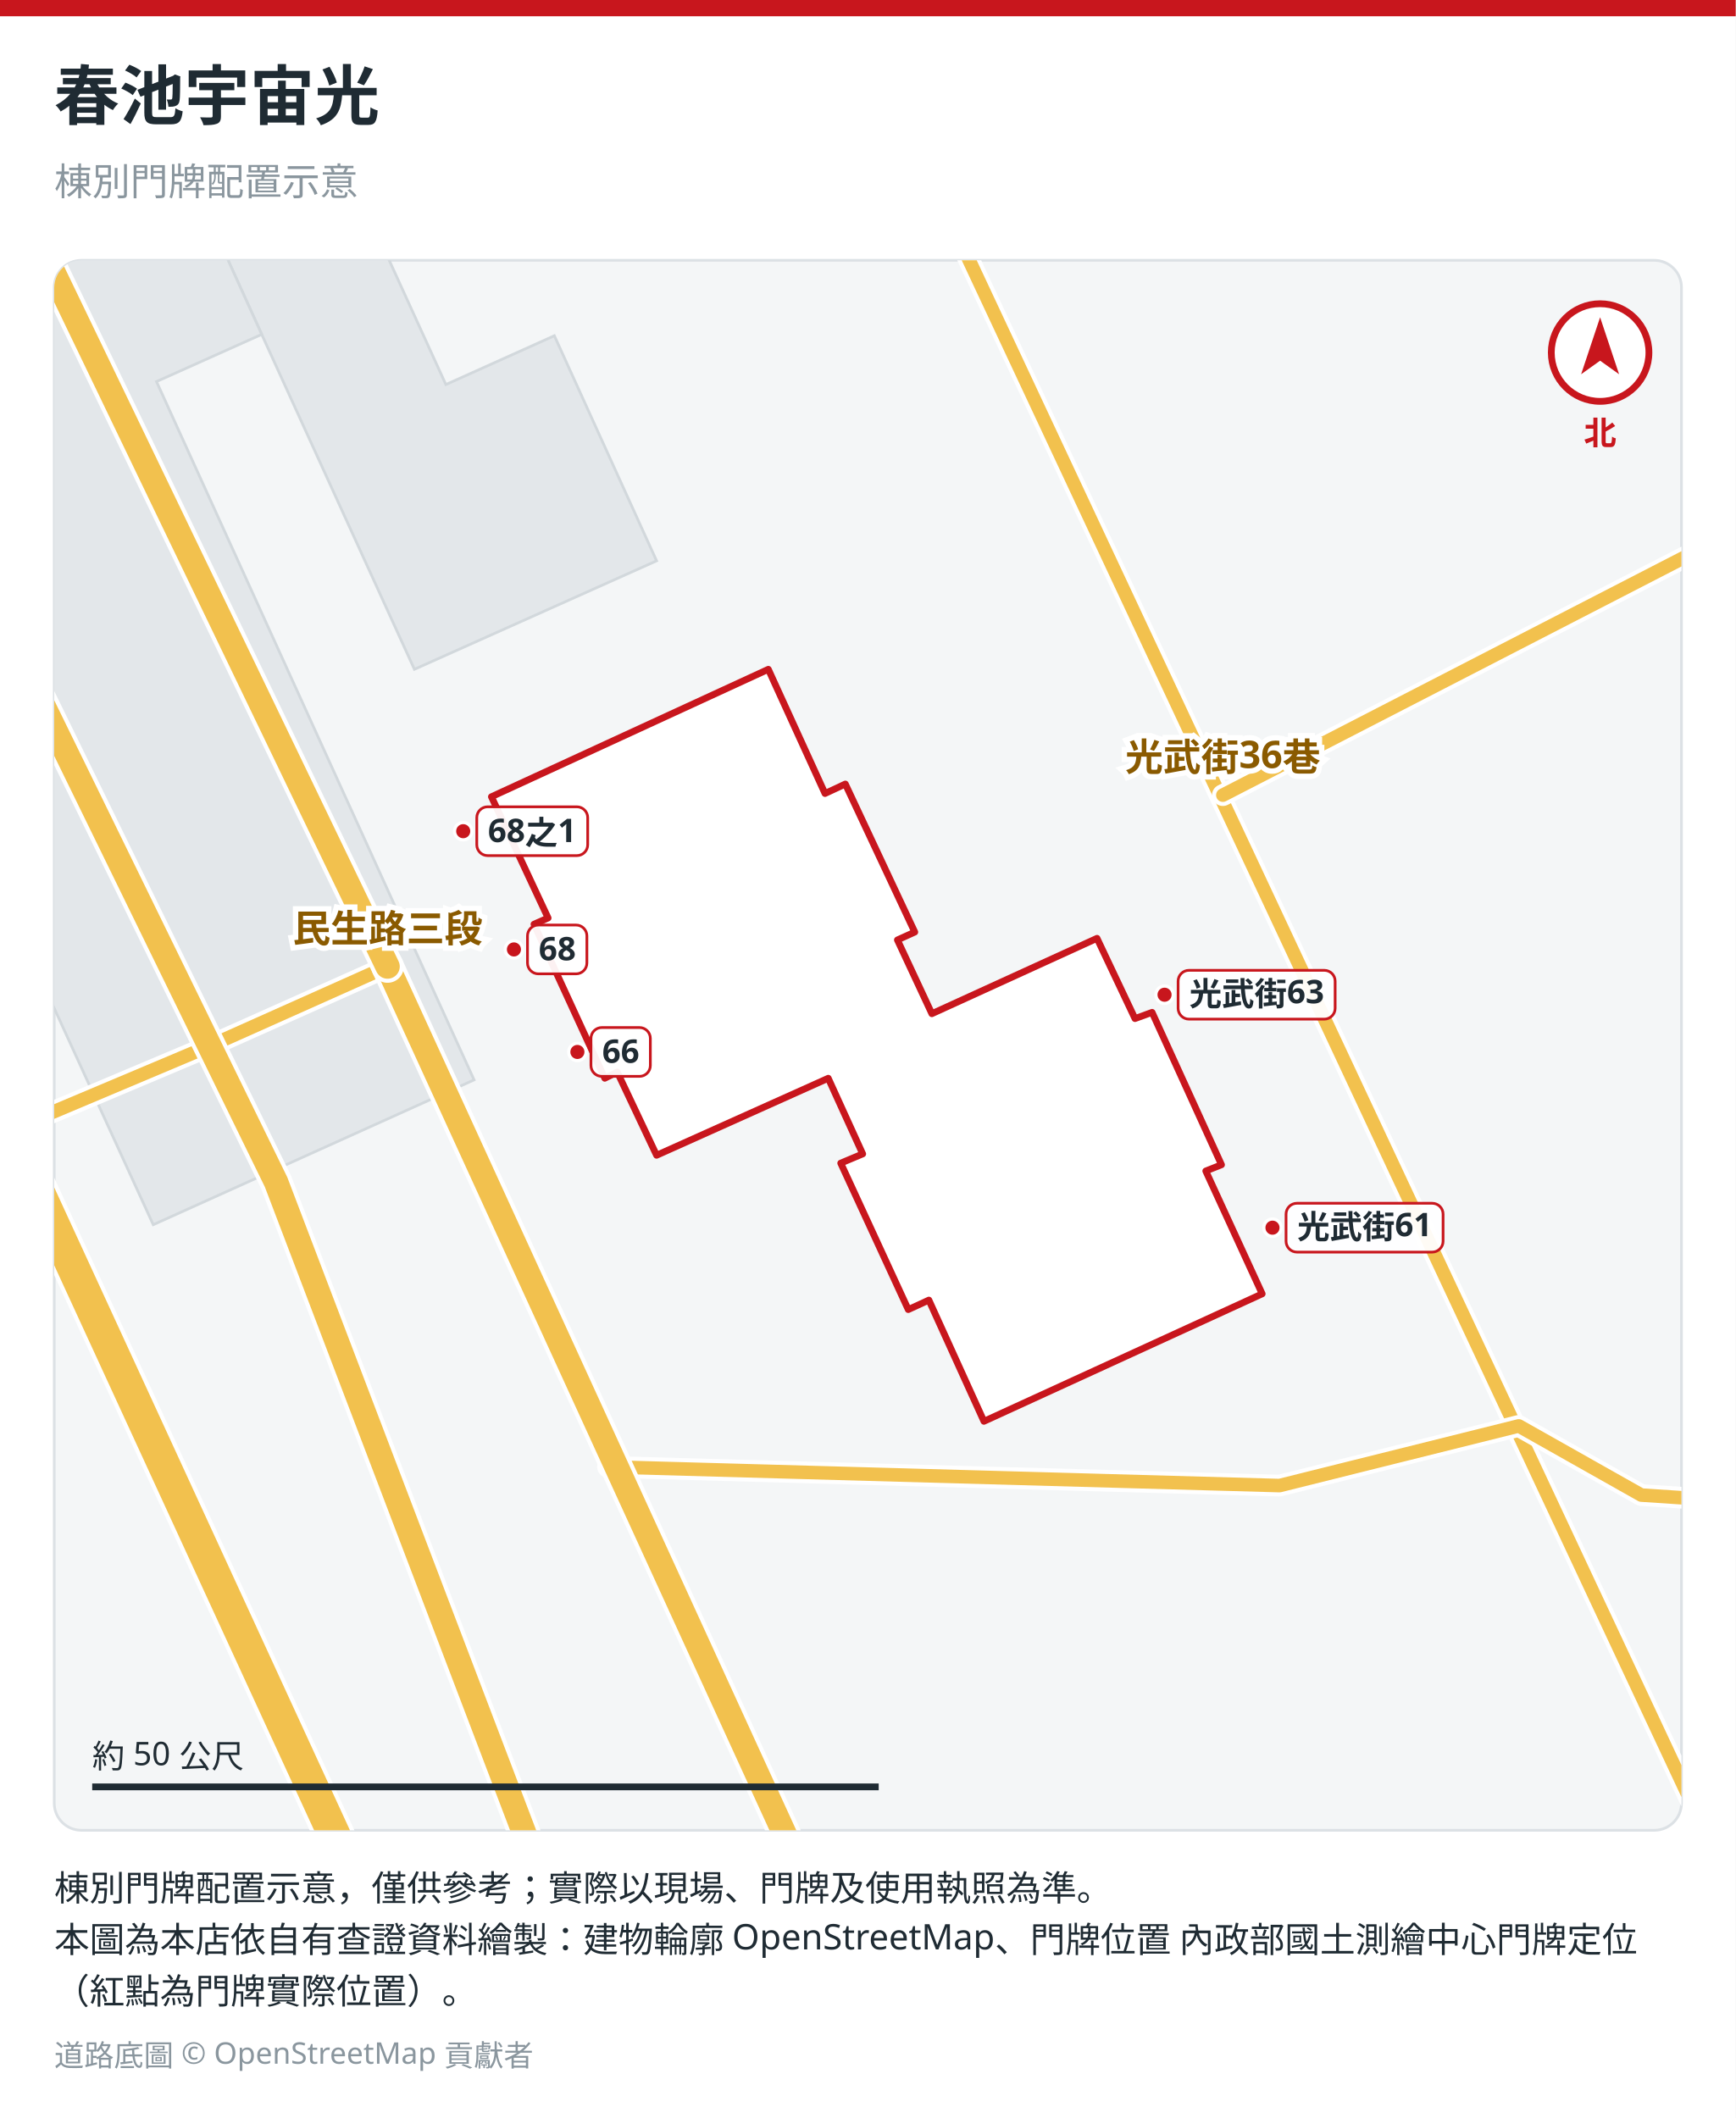
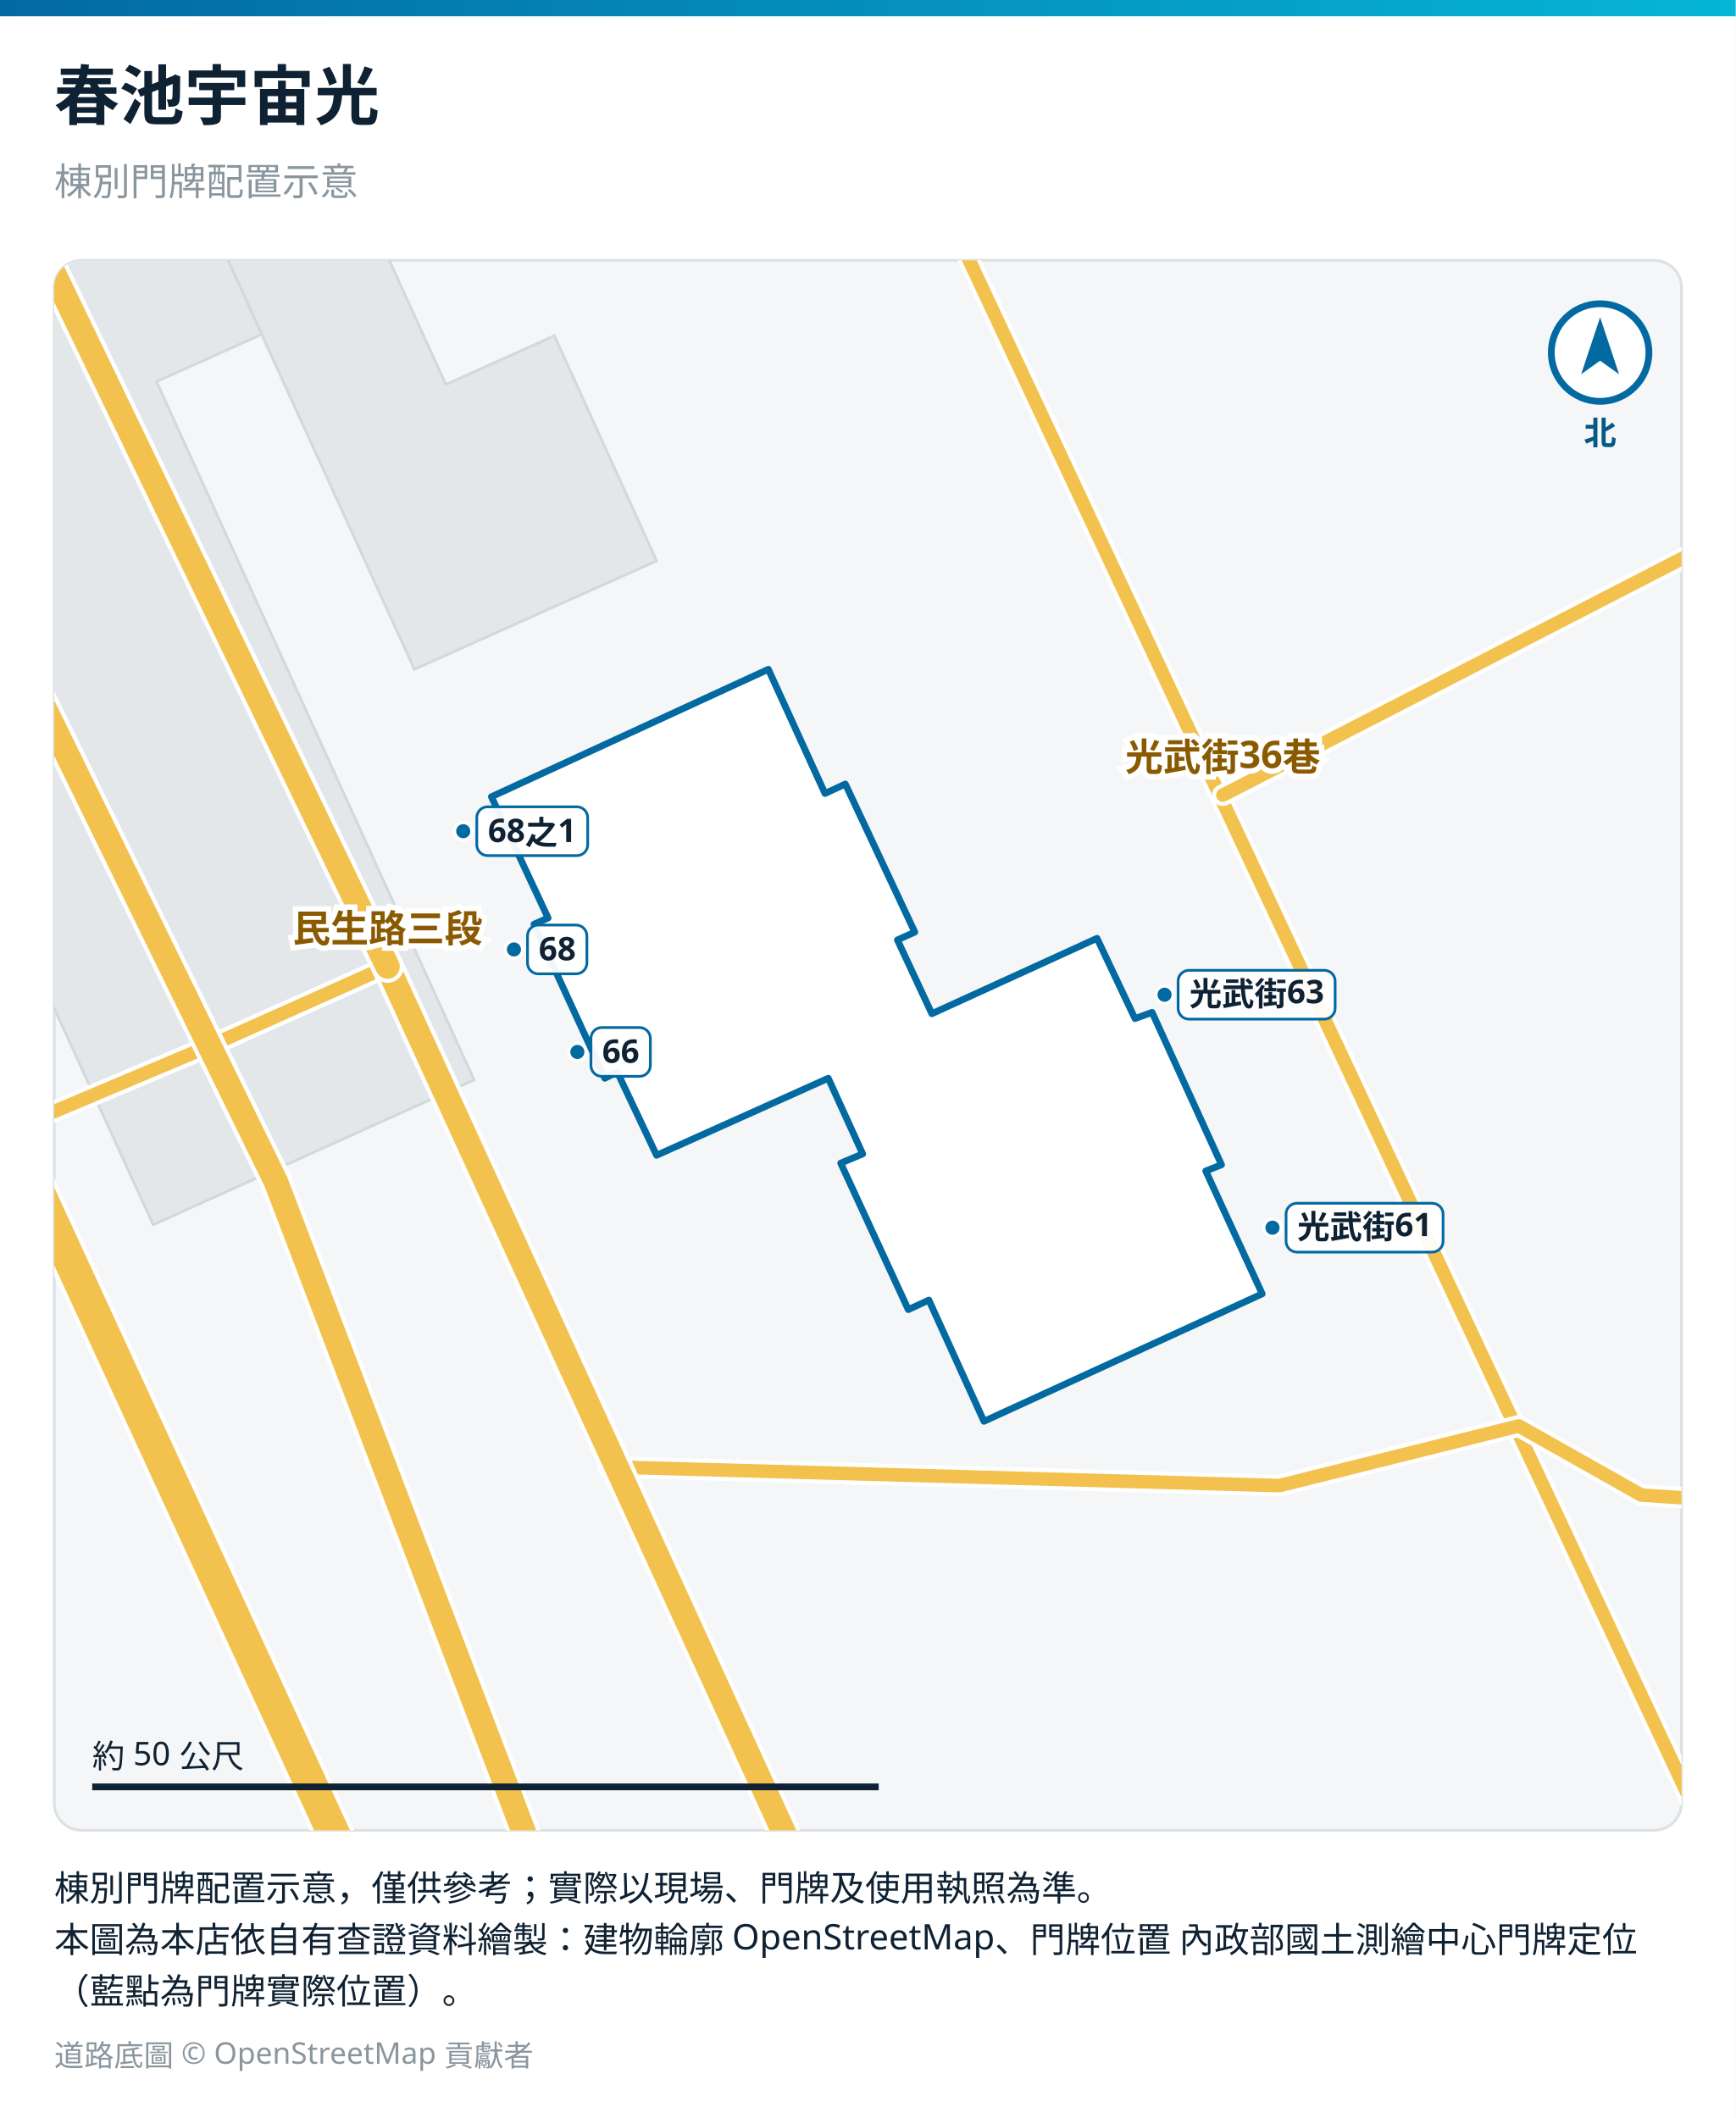
<svg xmlns="http://www.w3.org/2000/svg" viewBox="0 0 640 781" preserveAspectRatio="xMidYMin meet" style="width:100%;height:auto;max-width:1280px" font-family="Noto Sans TC, Microsoft JhengHei, PingFang TC, sans-serif">
+   <defs>
+     <linearGradient id="band" x1="0" x2="1" y1="0" y2="0">
+       <stop offset="0" stop-color="#0369A1" />
+       <stop offset="1" stop-color="#06B6D4" />
+     </linearGradient>
+   </defs>
  <rect width="100%" height="100%" fill="#FFFFFF" />
-   <rect width="100%" height="6" fill="#C8161D" />
-   <text x="20" y="44" font-size="24" font-weight="700" fill="#1F2B33">春池宇宙光</text>
+   <rect width="100%" height="6" fill="url(#band)" />
+   <text x="20" y="44" font-size="24" font-weight="700" fill="#0F2233">春池宇宙光</text>
  <text x="20" y="72" font-size="14" fill="#8A969E">棟別門牌配置示意</text>
  <defs>
    <clipPath id="c">
      <rect x="20.0" y="96.0" width="600.0" height="578.9" rx="10" />
    </clipPath>
  </defs>
  <rect x="20.0" y="96.0" width="600.0" height="578.9" rx="10" fill="#F4F6F7" stroke="#DCE1E5" />
  <g clip-path="url(#c)">
    <path d="M56.5,35.1 L47.2,14.8 L89.6,-4.3 L86.7,-10.7 L122.1,-26.4 L137.1,7.8 L127.3,12.5 L158.6,81.5 L140.6,89.6 L164.4,141.8 L204.4,123.8 L242.1,206.8 L152.8,246.8 L96.5,123.3 Z" fill="#E3E7EA" stroke="#D2D8DC" stroke-width="1" />
    <path d="M-23.5,-38.6 L-142.4,14.8 L-29.3,263.6 L6.6,342.5 L56.5,451.6 L174.8,398.2 L57.7,140.7 L96.5,123.3 L56.5,35.1 L17.7,52.5 Z" fill="#E3E7EA" stroke="#D2D8DC" stroke-width="1" />
    <path d="M662.7,1849.4 L-60.1,278.1" fill="none" stroke="#FFFFFF" stroke-width="15" stroke-linecap="round" stroke-linejoin="round" />
    <path d="M662.7,1849.4 L-60.1,278.1" fill="none" stroke="#F2C14E" stroke-width="12" stroke-linecap="round" stroke-linejoin="round" />
    <path d="M1251.4,1198.1 L790.8,967.8 L745.0,923.7 L-1016.0,-2836.6 L-1170.2,-3199.7" fill="none" stroke="#FFFFFF" stroke-width="8" stroke-linecap="round" stroke-linejoin="round" />
    <path d="M1251.4,1198.1 L790.8,967.8 L745.0,923.7 L-1016.0,-2836.6 L-1170.2,-3199.7" fill="none" stroke="#F2C14E" stroke-width="5" stroke-linecap="round" stroke-linejoin="round" />
    <path d="M1287.3,-137.8 L450.9,293.2" fill="none" stroke="#FFFFFF" stroke-width="8" stroke-linecap="round" stroke-linejoin="round" />
    <path d="M1287.3,-137.8 L450.9,293.2" fill="none" stroke="#F2C14E" stroke-width="5" stroke-linecap="round" stroke-linejoin="round" />
    <path d="M224.2,540.9 L471.8,547.8 L560.0,525.8 L605.2,551.3 L1177.7,589.0" fill="none" stroke="#FFFFFF" stroke-width="8" stroke-linecap="round" stroke-linejoin="round" />
    <path d="M224.2,540.9 L471.8,547.8 L560.0,525.8 L605.2,551.3 L1177.7,589.0" fill="none" stroke="#F2C14E" stroke-width="5" stroke-linecap="round" stroke-linejoin="round" />
    <path d="M142.9,356.4 L78.0,385.4" fill="none" stroke="#FFFFFF" stroke-width="8" stroke-linecap="round" stroke-linejoin="round" />
    <path d="M142.9,356.4 L78.0,385.4" fill="none" stroke="#F2C14E" stroke-width="5" stroke-linecap="round" stroke-linejoin="round" />
    <path d="M575.1,1364.5 L497.3,1130.8 L142.9,356.4" fill="none" stroke="#FFFFFF" stroke-width="12" stroke-linecap="round" stroke-linejoin="round" />
    <path d="M575.1,1364.5 L497.3,1130.8 L142.9,356.4" fill="none" stroke="#F2C14E" stroke-width="9" stroke-linecap="round" stroke-linejoin="round" />
    <path d="M-819.3,817.0 L-155.8,484.0" fill="none" stroke="#FFFFFF" stroke-width="8" stroke-linecap="round" stroke-linejoin="round" />
    <path d="M-819.3,817.0 L-155.8,484.0" fill="none" stroke="#F2C14E" stroke-width="5" stroke-linecap="round" stroke-linejoin="round" />
    <path d="M863.9,80.9 L937.6,211.4 L919.0,761.3 L790.8,967.8" fill="none" stroke="#FFFFFF" stroke-width="8" stroke-linecap="round" stroke-linejoin="round" />
    <path d="M863.9,80.9 L937.6,211.4 L919.0,761.3 L790.8,967.8" fill="none" stroke="#F2C14E" stroke-width="5" stroke-linecap="round" stroke-linejoin="round" />
    <path d="M-136.0,-223.0 L-634.3,-1300.1" fill="none" stroke="#FFFFFF" stroke-width="12" stroke-linecap="round" stroke-linejoin="round" />
    <path d="M-136.0,-223.0 L-634.3,-1300.1" fill="none" stroke="#F2C14E" stroke-width="9" stroke-linecap="round" stroke-linejoin="round" />
    <path d="M-105.9,596.0 L262.4,1397.6 L437.6,1731.7" fill="none" stroke="#FFFFFF" stroke-width="12" stroke-linecap="round" stroke-linejoin="round" />
    <path d="M-105.9,596.0 L262.4,1397.6 L437.6,1731.7" fill="none" stroke="#F2C14E" stroke-width="9" stroke-linecap="round" stroke-linejoin="round" />
    <path d="M78.0,385.4 L-155.8,484.0" fill="none" stroke="#FFFFFF" stroke-width="8" stroke-linecap="round" stroke-linejoin="round" />
    <path d="M78.0,385.4 L-155.8,484.0" fill="none" stroke="#F2C14E" stroke-width="5" stroke-linecap="round" stroke-linejoin="round" />
    <path d="M-754.4,-762.4 L-217.3,399.4 L-155.8,484.0" fill="none" stroke="#FFFFFF" stroke-width="12" stroke-linecap="round" stroke-linejoin="round" />
    <path d="M-754.4,-762.4 L-217.3,399.4 L-155.8,484.0" fill="none" stroke="#F2C14E" stroke-width="9" stroke-linecap="round" stroke-linejoin="round" />
    <path d="M575.1,1364.5 L481.7,1292.6 L200.4,694.6" fill="none" stroke="#FFFFFF" stroke-width="12" stroke-linecap="round" stroke-linejoin="round" />
    <path d="M575.1,1364.5 L481.7,1292.6 L200.4,694.6" fill="none" stroke="#F2C14E" stroke-width="9" stroke-linecap="round" stroke-linejoin="round" />
    <path d="M142.9,356.4 L-136.0,-223.0" fill="none" stroke="#FFFFFF" stroke-width="12" stroke-linecap="round" stroke-linejoin="round" />
    <path d="M142.9,356.4 L-136.0,-223.0" fill="none" stroke="#F2C14E" stroke-width="9" stroke-linecap="round" stroke-linejoin="round" />
    <path d="M200.4,694.6 L101.8,435.9 L-282.2,-350.0" fill="none" stroke="#FFFFFF" stroke-width="12" stroke-linecap="round" stroke-linejoin="round" />
    <path d="M200.4,694.6 L101.8,435.9 L-282.2,-350.0" fill="none" stroke="#F2C14E" stroke-width="9" stroke-linecap="round" stroke-linejoin="round" />
    <path d="M-155.8,484.0 L-105.9,596.0" fill="none" stroke="#FFFFFF" stroke-width="12" stroke-linecap="round" stroke-linejoin="round" />
    <path d="M-155.8,484.0 L-105.9,596.0" fill="none" stroke="#F2C14E" stroke-width="9" stroke-linecap="round" stroke-linejoin="round" />
    <path d="M-60.1,278.1 L-593.7,-921.4" fill="none" stroke="#FFFFFF" stroke-width="15" stroke-linecap="round" stroke-linejoin="round" />
    <path d="M-60.1,278.1 L-593.7,-921.4" fill="none" stroke="#F2C14E" stroke-width="12" stroke-linecap="round" stroke-linejoin="round" />
-     <path d="M242.1,426.0 L305.4,397.6 L318.1,425.5 L310.0,428.9 L334.9,482.9 L342.5,479.4 L362.8,524.1 L465.4,477.1 L444.6,431.8 L450.4,429.5 L424.8,373.3 L418.5,375.6 L404.5,346.0 L343.6,373.8 L330.9,346.6 L337.3,343.7 L311.7,289.1 L304.2,292.6 L283.3,246.8 L181.2,293.8 L202.1,338.5 L196.9,340.8 L223.0,397.6 L227.6,395.3 Z" fill="#FFFFFF" stroke="#C8161D" stroke-width="2.5" stroke-linejoin="round" />
+     <path d="M242.1,426.0 L305.4,397.6 L318.1,425.5 L310.0,428.9 L334.9,482.9 L342.5,479.4 L362.8,524.1 L465.4,477.1 L444.6,431.8 L450.4,429.5 L424.8,373.3 L418.5,375.6 L404.5,346.0 L343.6,373.8 L330.9,346.6 L337.3,343.7 L311.7,289.1 L304.2,292.6 L283.3,246.8 L181.2,293.8 L202.1,338.5 L196.9,340.8 L223.0,397.6 L227.6,395.3 Z" fill="#FFFFFF" stroke="#0369A1" stroke-width="2.5" stroke-linejoin="round" />
  </g>
  <text x="450.9" y="284.2" font-size="14" font-weight="700" fill="#8A5A00" text-anchor="middle" stroke="#FFFFFF" stroke-width="4" paint-order="stroke">光武街36巷</text>
  <text x="142.9" y="347.4" font-size="14" font-weight="700" fill="#8A5A00" text-anchor="middle" stroke="#FFFFFF" stroke-width="4" paint-order="stroke">民生路三段</text>
-   <circle cx="170.8" cy="306.5" r="3.2" fill="#C8161D" stroke="#FFFFFF" stroke-width="1.2" />
-   <circle cx="189.5" cy="350.1" r="3.2" fill="#C8161D" stroke="#FFFFFF" stroke-width="1.2" />
-   <circle cx="212.9" cy="387.9" r="3.2" fill="#C8161D" stroke="#FFFFFF" stroke-width="1.2" />
-   <circle cx="429.4" cy="366.8" r="3.2" fill="#C8161D" stroke="#FFFFFF" stroke-width="1.2" />
-   <circle cx="469.2" cy="452.7" r="3.2" fill="#C8161D" stroke="#FFFFFF" stroke-width="1.2" />
-   <rect x="175.8" y="297.5" width="40.9" height="18.0" rx="4" fill="#FFFFFF" fill-opacity="0.94" stroke="#C8161D" stroke-width="1" />
-   <text x="196.2" y="310.5" font-size="12" font-weight="700" fill="#1F2B33" text-anchor="middle">68之1</text>
-   <rect x="194.5" y="341.1" width="21.9" height="18.0" rx="4" fill="#FFFFFF" fill-opacity="0.94" stroke="#C8161D" stroke-width="1" />
-   <text x="205.5" y="354.1" font-size="12" font-weight="700" fill="#1F2B33" text-anchor="middle">68</text>
-   <rect x="217.9" y="378.9" width="21.9" height="18.0" rx="4" fill="#FFFFFF" fill-opacity="0.94" stroke="#C8161D" stroke-width="1" />
-   <text x="228.9" y="391.9" font-size="12" font-weight="700" fill="#1F2B33" text-anchor="middle">66</text>
-   <rect x="434.4" y="357.8" width="57.9" height="18.0" rx="4" fill="#FFFFFF" fill-opacity="0.94" stroke="#C8161D" stroke-width="1" />
-   <text x="463.4" y="370.8" font-size="12" font-weight="700" fill="#1F2B33" text-anchor="middle">光武街63</text>
-   <rect x="474.2" y="443.7" width="57.9" height="18.0" rx="4" fill="#FFFFFF" fill-opacity="0.94" stroke="#C8161D" stroke-width="1" />
-   <text x="503.2" y="456.7" font-size="12" font-weight="700" fill="#1F2B33" text-anchor="middle">光武街61</text>
-   <circle cx="590.0" cy="130.0" r="18" fill="#FFFFFF" stroke="#C8161D" stroke-width="2.5" />
-   <path d="M590.0,117.0 L597.0,138.0 L590.0,133.0 L583.0,138.0 Z" fill="#C8161D" />
-   <text x="590.0" y="164.0" font-size="12" font-weight="700" fill="#C8161D" text-anchor="middle">北</text>
-   <line x1="34.0" y1="658.9" x2="324.0" y2="658.9" stroke="#1F2B33" stroke-width="2.5" />
-   <text x="34.0" y="651.9" font-size="12" fill="#1F2B33">約 50 公尺</text>
-   <text x="20" y="700.9" font-size="13" fill="#1F2B33">棟別門牌配置示意，僅供參考；實際以現場、門牌及使用執照為準。</text>
-   <text x="20" y="719.9" font-size="13" fill="#1F2B33">本圖為本店依自有查證資料繪製：建物輪廓 OpenStreetMap、門牌位置 內政部國土測繪中心門牌定位</text>
-   <text x="20" y="738.9" font-size="13" fill="#1F2B33">（紅點為門牌實際位置）。</text>
+   <circle cx="170.8" cy="306.5" r="3.2" fill="#0369A1" stroke="#FFFFFF" stroke-width="1.2" />
+   <circle cx="189.5" cy="350.1" r="3.2" fill="#0369A1" stroke="#FFFFFF" stroke-width="1.2" />
+   <circle cx="212.9" cy="387.9" r="3.2" fill="#0369A1" stroke="#FFFFFF" stroke-width="1.2" />
+   <circle cx="429.4" cy="366.8" r="3.2" fill="#0369A1" stroke="#FFFFFF" stroke-width="1.2" />
+   <circle cx="469.2" cy="452.7" r="3.2" fill="#0369A1" stroke="#FFFFFF" stroke-width="1.2" />
+   <rect x="175.8" y="297.5" width="40.9" height="18.0" rx="4" fill="#FFFFFF" fill-opacity="0.94" stroke="#0369A1" stroke-width="1" />
+   <text x="196.2" y="310.5" font-size="12" font-weight="700" fill="#0F2233" text-anchor="middle">68之1</text>
+   <rect x="194.5" y="341.1" width="21.9" height="18.0" rx="4" fill="#FFFFFF" fill-opacity="0.94" stroke="#0369A1" stroke-width="1" />
+   <text x="205.5" y="354.1" font-size="12" font-weight="700" fill="#0F2233" text-anchor="middle">68</text>
+   <rect x="217.9" y="378.9" width="21.9" height="18.0" rx="4" fill="#FFFFFF" fill-opacity="0.94" stroke="#0369A1" stroke-width="1" />
+   <text x="228.9" y="391.9" font-size="12" font-weight="700" fill="#0F2233" text-anchor="middle">66</text>
+   <rect x="434.4" y="357.8" width="57.9" height="18.0" rx="4" fill="#FFFFFF" fill-opacity="0.94" stroke="#0369A1" stroke-width="1" />
+   <text x="463.4" y="370.8" font-size="12" font-weight="700" fill="#0F2233" text-anchor="middle">光武街63</text>
+   <rect x="474.2" y="443.7" width="57.9" height="18.0" rx="4" fill="#FFFFFF" fill-opacity="0.94" stroke="#0369A1" stroke-width="1" />
+   <text x="503.2" y="456.7" font-size="12" font-weight="700" fill="#0F2233" text-anchor="middle">光武街61</text>
+   <circle cx="590.0" cy="130.0" r="18" fill="#FFFFFF" stroke="#0369A1" stroke-width="2.5" />
+   <path d="M590.0,117.0 L597.0,138.0 L590.0,133.0 L583.0,138.0 Z" fill="#0369A1" />
+   <text x="590.0" y="164.0" font-size="12" font-weight="700" fill="#075985" text-anchor="middle">北</text>
+   <line x1="34.0" y1="658.9" x2="324.0" y2="658.9" stroke="#0F2233" stroke-width="2.5" />
+   <text x="34.0" y="651.9" font-size="12" fill="#0F2233">約 50 公尺</text>
+   <text x="20" y="700.9" font-size="13" fill="#0F2233">棟別門牌配置示意，僅供參考；實際以現場、門牌及使用執照為準。</text>
+   <text x="20" y="719.9" font-size="13" fill="#0F2233">本圖為本店依自有查證資料繪製：建物輪廓 OpenStreetMap、門牌位置 內政部國土測繪中心門牌定位</text>
+   <text x="20" y="738.9" font-size="13" fill="#0F2233">（藍點為門牌實際位置）。</text>
  <text x="20" y="761.9" font-size="11" fill="#8A969E">道路底圖 © OpenStreetMap 貢獻者</text>
</svg>
